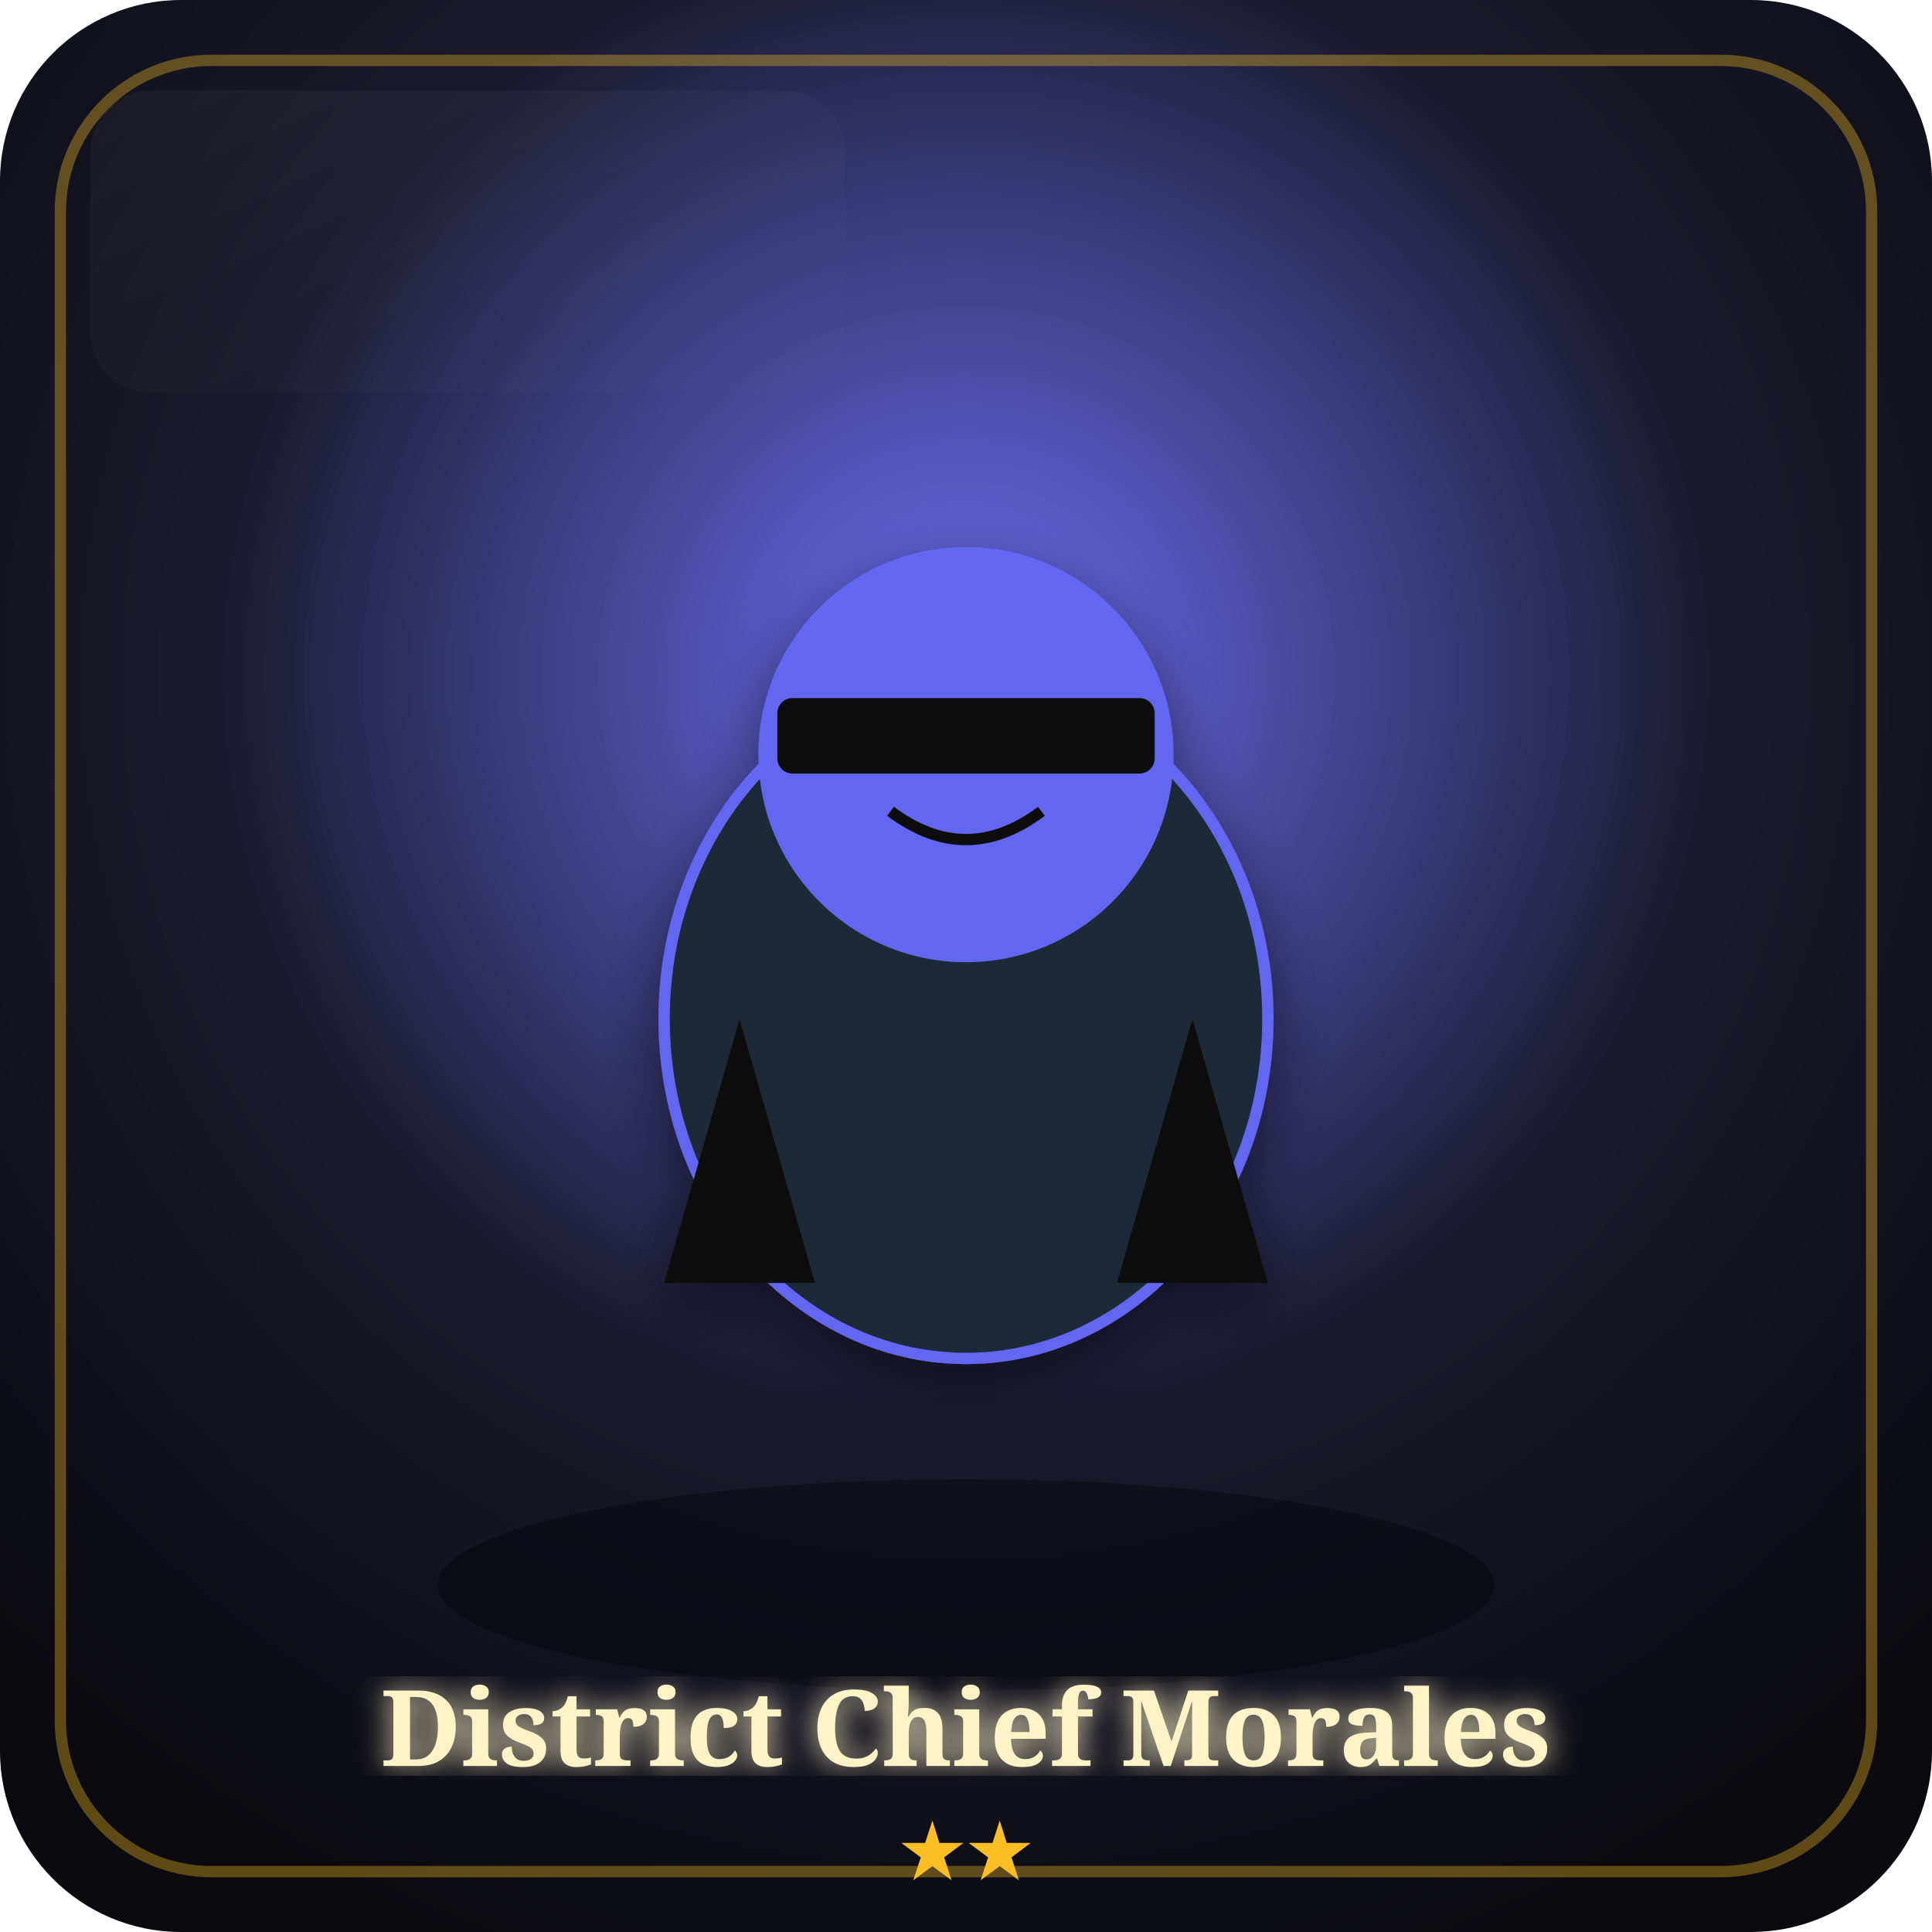
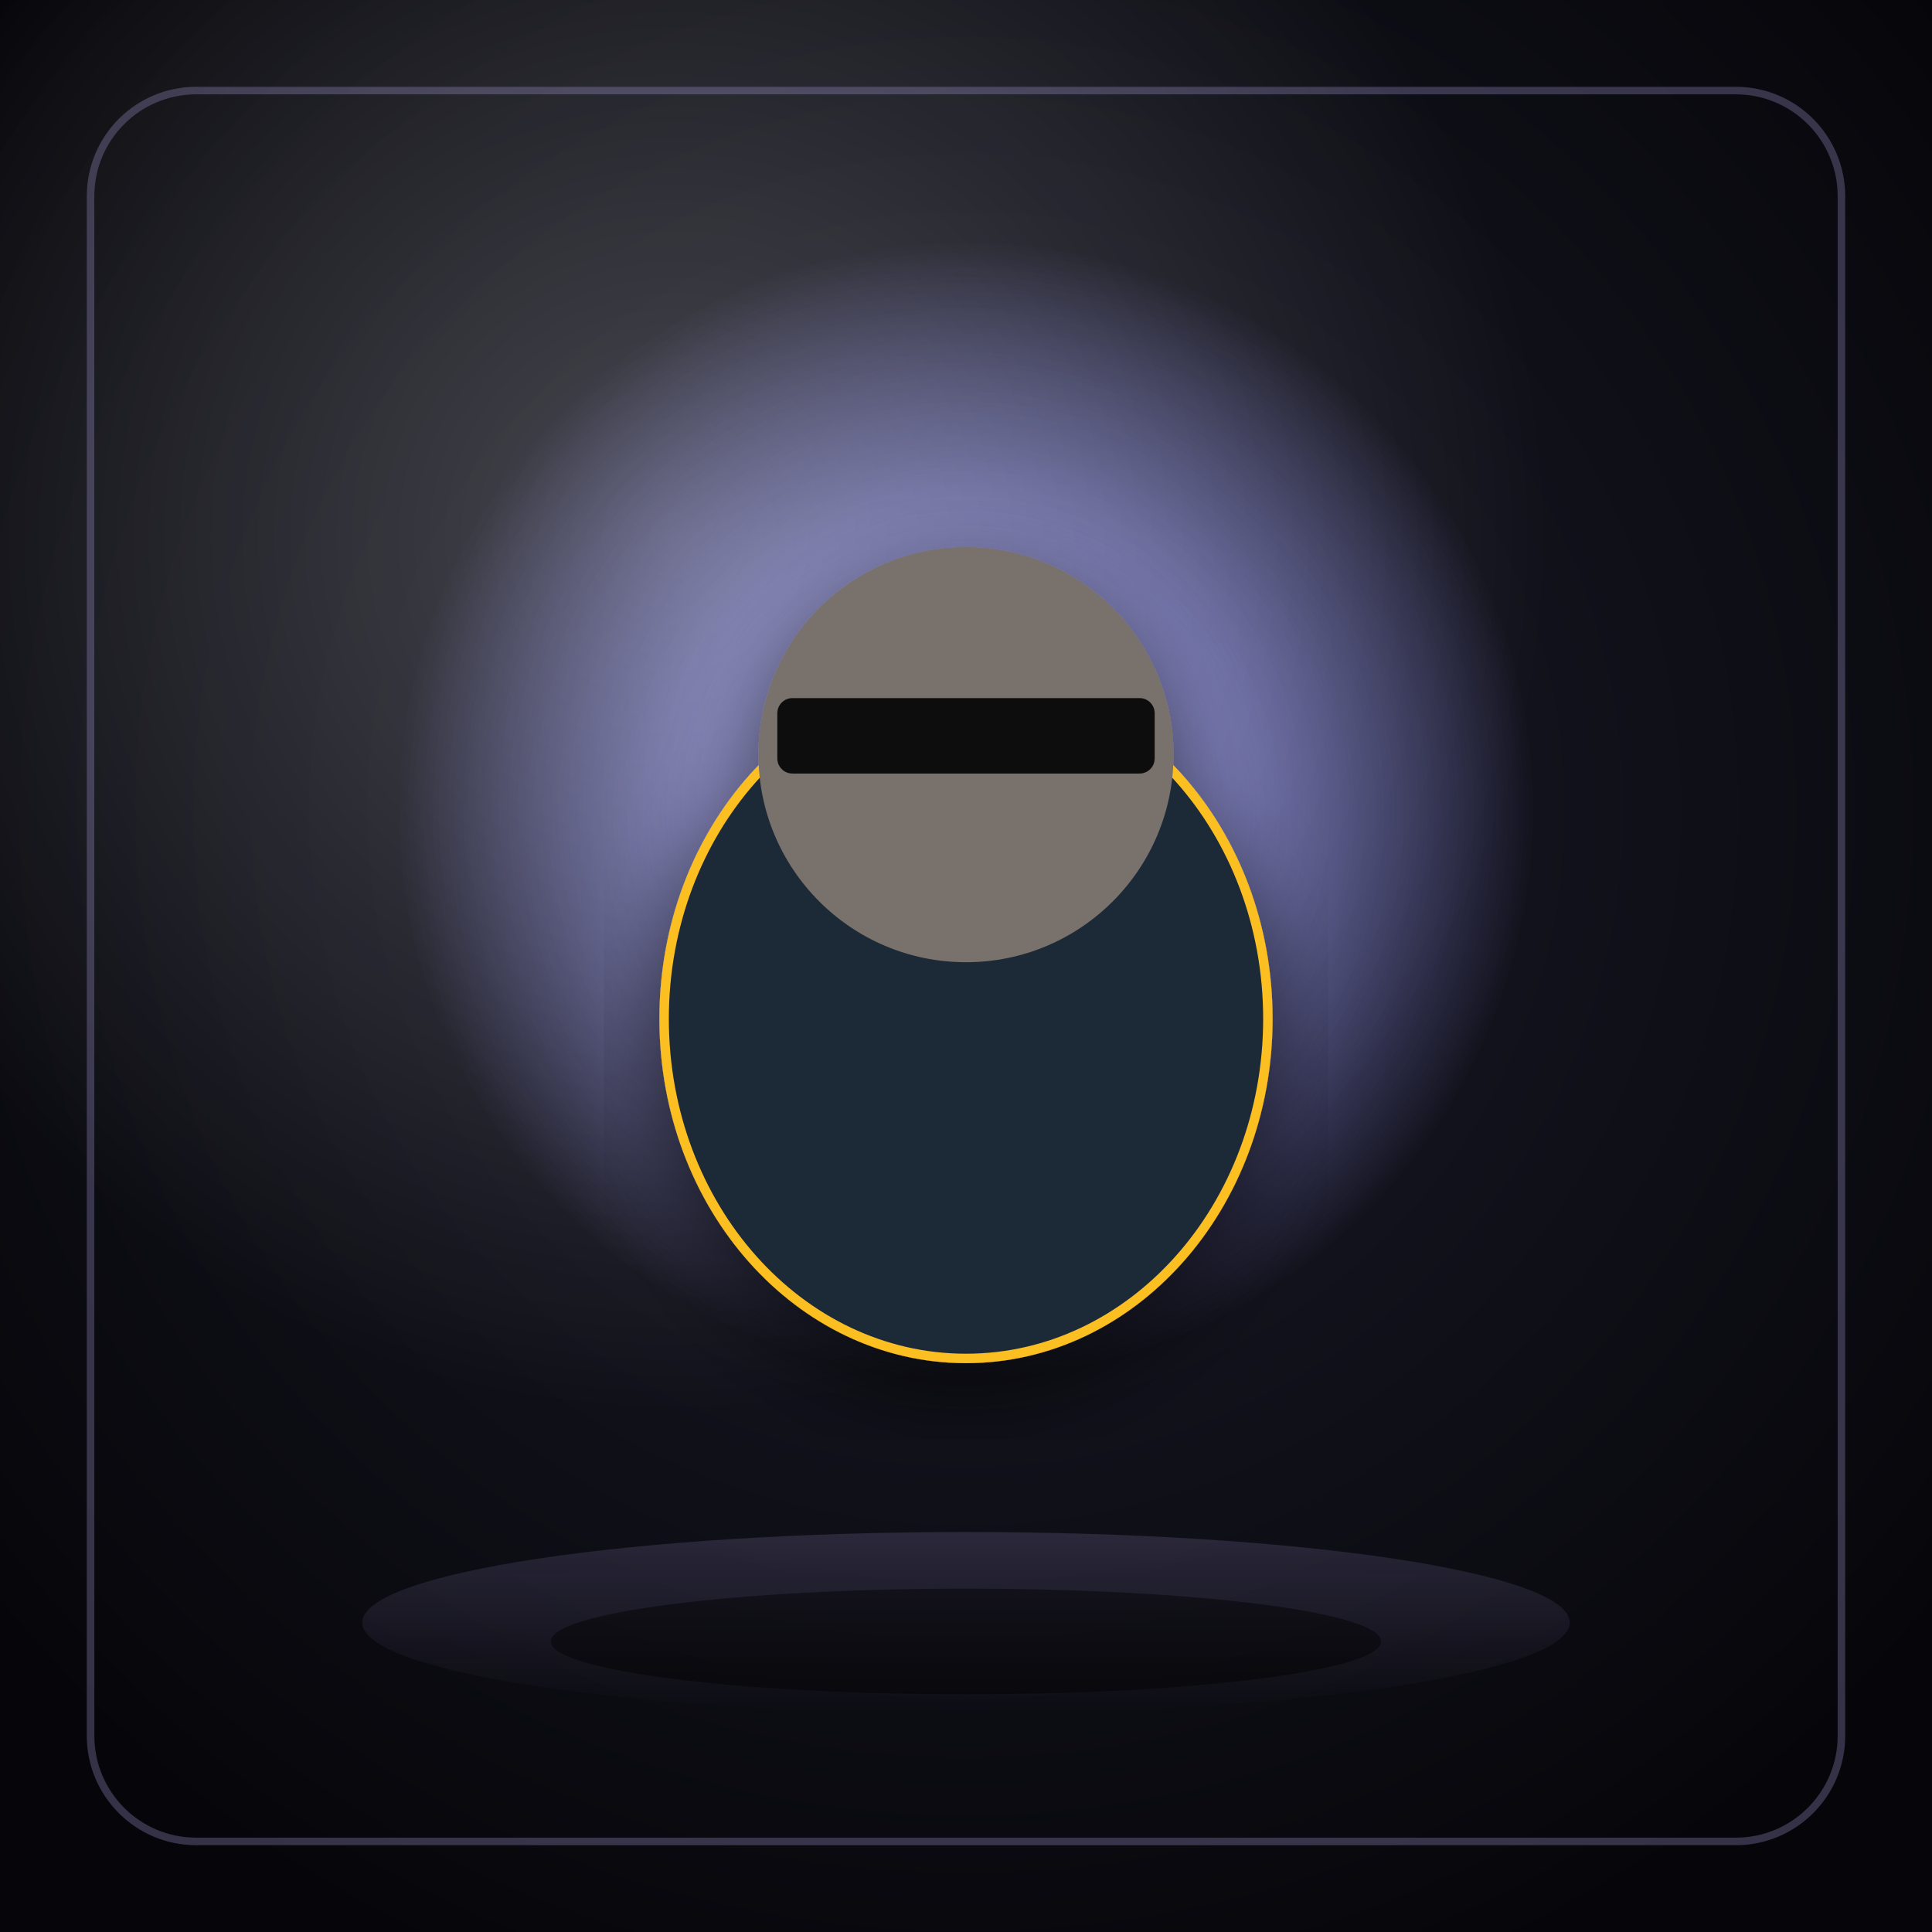
- <svg xmlns="http://www.w3.org/2000/svg" width="512" height="512" viewBox="0 0 512 512">
+ <svg xmlns="http://www.w3.org/2000/svg" width="1024" height="1024" viewBox="0 0 1024 1024">
  <defs>
-     <radialGradient id="bg_boss_DistrictChiefMorales" cx="50%" cy="35%" r="70%">
-       <stop offset="0%" stop-color="#6366f1" stop-opacity="0.95" />
-       <stop offset="55%" stop-color="#1a1a2e" stop-opacity="1" />
-       <stop offset="100%" stop-color="#0a0a0f" stop-opacity="1" />
+     <radialGradient id="bg_boss_district_chief" cx="50%" cy="42%" r="65%">
+       <stop offset="0%" stop-color="#6366f1" stop-opacity="0.55" />
+       <stop offset="45%" stop-color="#12121c" />
+       <stop offset="100%" stop-color="#06060a" />
    </radialGradient>
-     <linearGradient id="shine_boss_DistrictChiefMorales" x1="0%" y1="0%" x2="100%" y2="100%">
-       <stop offset="0%" stop-color="#ffffff" stop-opacity="0.35" />
+     <radialGradient id="spot_boss_district_chief" cx="35%" cy="28%" r="45%">
+       <stop offset="0%" stop-color="#ffffff" stop-opacity="0.22" />
      <stop offset="100%" stop-color="#ffffff" stop-opacity="0" />
+     </radialGradient>
+     <linearGradient id="floor_boss_district_chief" x1="0" y1="0" x2="0" y2="1">
+       <stop offset="0%" stop-color="#c4b5fd" stop-opacity="0.15" />
+       <stop offset="100%" stop-color="#c4b5fd" stop-opacity="0" />
    </linearGradient>
-     <filter id="glow_boss_DistrictChiefMorales">
-       <feGaussianBlur stdDeviation="4" result="b" />
+     <filter id="shadow_boss_district_chief">
+       <feDropShadow dx="0" dy="18" stdDeviation="24" flood-color="#000" flood-opacity="0.65" />
+     </filter>
+     <filter id="glow_boss_district_chief">
+       <feGaussianBlur stdDeviation="8" result="b" />
      <feMerge>
        <feMergeNode in="b" />
        <feMergeNode in="SourceGraphic" />
      </feMerge>
    </filter>
-     <filter id="shadow_boss_DistrictChiefMorales">
-       <feDropShadow dx="0" dy="6" stdDeviation="8" flood-color="#000" flood-opacity="0.55" />
-     </filter>
  </defs>
-   <rect width="512" height="512" rx="48" fill="url(#bg_boss_DistrictChiefMorales)" />
-   <rect x="16" y="16" width="480" height="480" rx="40" fill="none" stroke="#fbbf24" stroke-opacity="0.35" stroke-width="3" />
-   <ellipse cx="256" cy="420" rx="140" ry="28" fill="#000" opacity="0.35" />
-   <g filter="url(#shadow_boss_DistrictChiefMorales)">
-     <g transform="translate(256,240)">
-       <ellipse cx="0" cy="30" rx="80" ry="90" fill="#1f2937" stroke="#6366f1" stroke-width="3" />
-       <circle cx="0" cy="-40" r="55" fill="#6366f1" />
-       <rect x="-50" y="-55" width="100" height="20" rx="4" fill="#111" />
-       <circle cx="-18" cy="-45" r="6" fill="#111" />
-       <circle cx="18" cy="-45" r="6" fill="#111" />
-       <path d="M-20,-25 Q0,-10 20,-25" fill="none" stroke="#111" stroke-width="3" />
-       <polygon points="-60,30 -80,100 -40,100" fill="#111" />
-       <polygon points="60,30 80,100 40,100" fill="#111" />
+   <rect width="1024" height="1024" fill="url(#bg_boss_district_chief)" />
+   <rect width="1024" height="1024" fill="url(#spot_boss_district_chief)" />
+   <ellipse cx="512" cy="860" rx="320" ry="48" fill="url(#floor_boss_district_chief)" />
+   <ellipse cx="512" cy="870" rx="220" ry="28" fill="#000" opacity="0.45" />
+   <g filter="url(#shadow_boss_district_chief)">
+     <g transform="translate(512,480)">
+       <ellipse cx="0" cy="60" rx="160" ry="180" fill="#1f2937" stroke="#fbbf24" stroke-width="5" />
+       <circle cx="0" cy="-80" r="110" fill="#78716c" />
+       <rect x="-100" y="-110" width="200" height="40" rx="8" fill="#111" />
+       <circle cx="-35" cy="-85" r="12" fill="#111" />
+       <circle cx="35" cy="-85" r="12" fill="#111" />
    </g>
  </g>
-   <rect x="24" y="24" width="200" height="80" rx="16" fill="url(#shine_boss_DistrictChiefMorales)" opacity="0.12" />
-   <text x="256" y="468" text-anchor="middle" fill="#fef3c7" font-family="Georgia, serif" font-size="28" font-weight="bold" filter="url(#glow_boss_DistrictChiefMorales)">District Chief Morales</text>
-   <text x="256" y="498" text-anchor="middle" fill="#fbbf24" font-family="Georgia, serif" font-size="22">★★</text>
+   <rect x="48" y="48" width="928" height="928" rx="56" fill="none" stroke="#c4b5fd" stroke-opacity="0.25" stroke-width="4" />
</svg>
